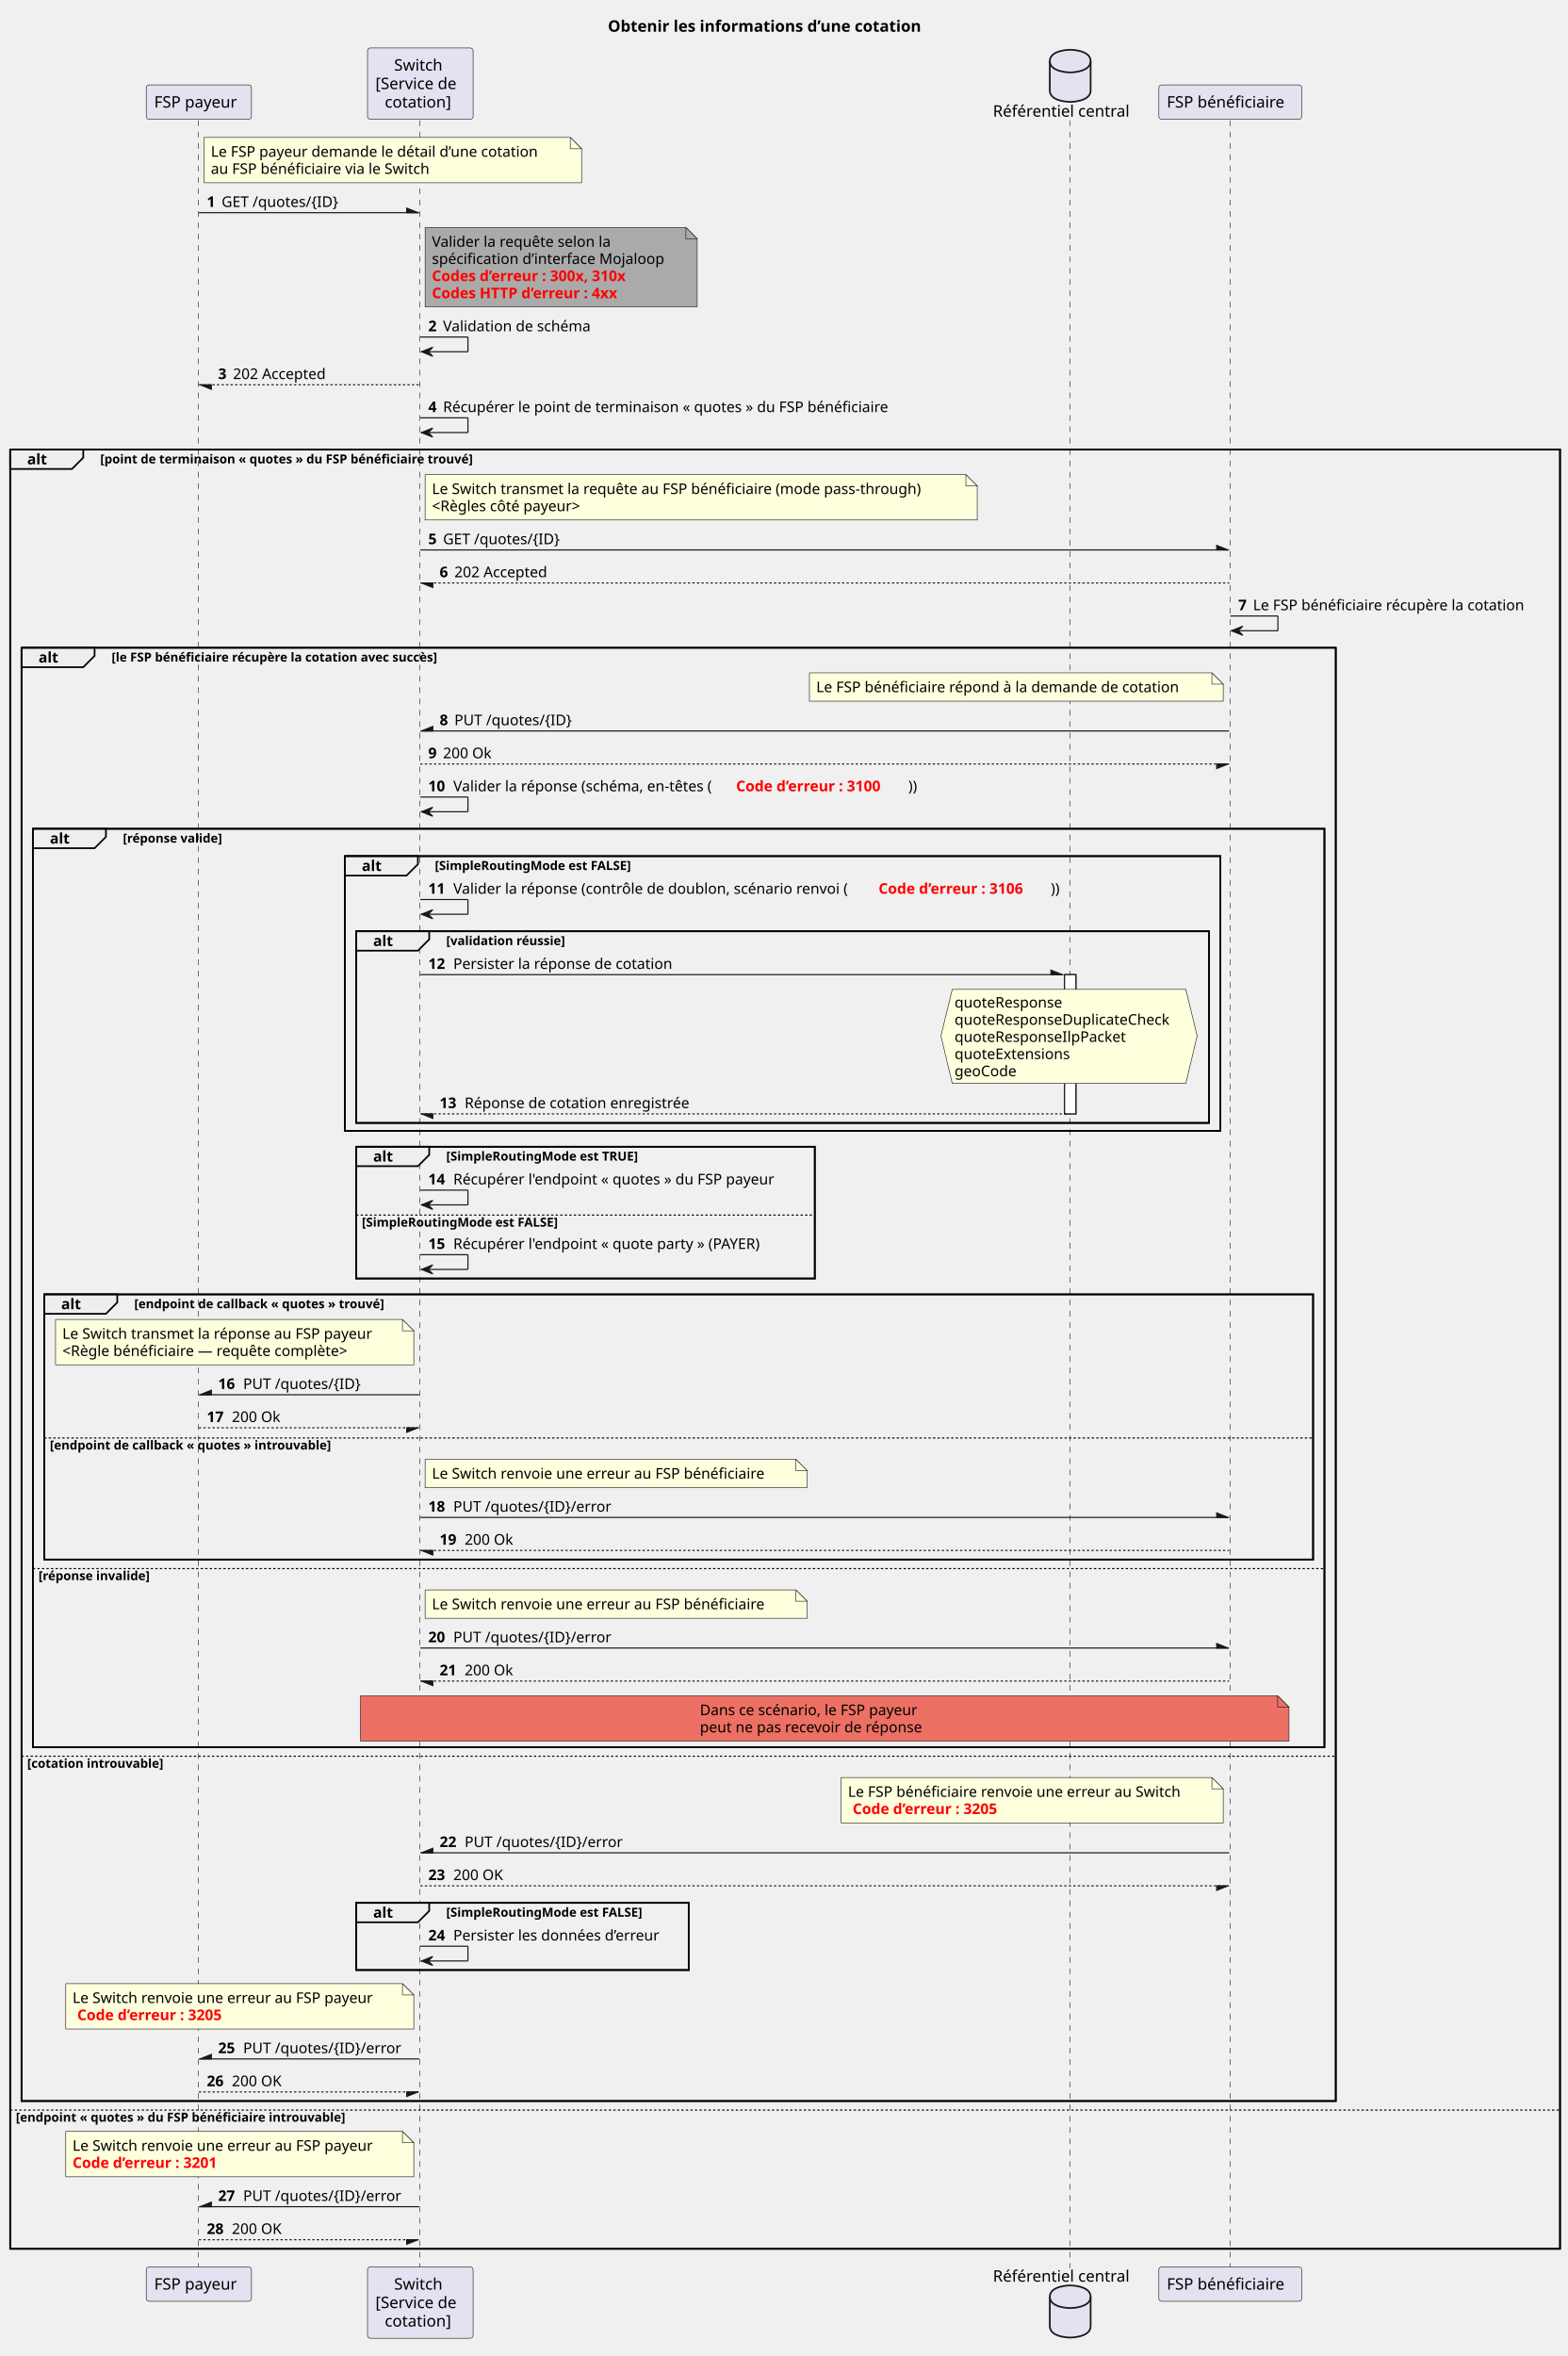
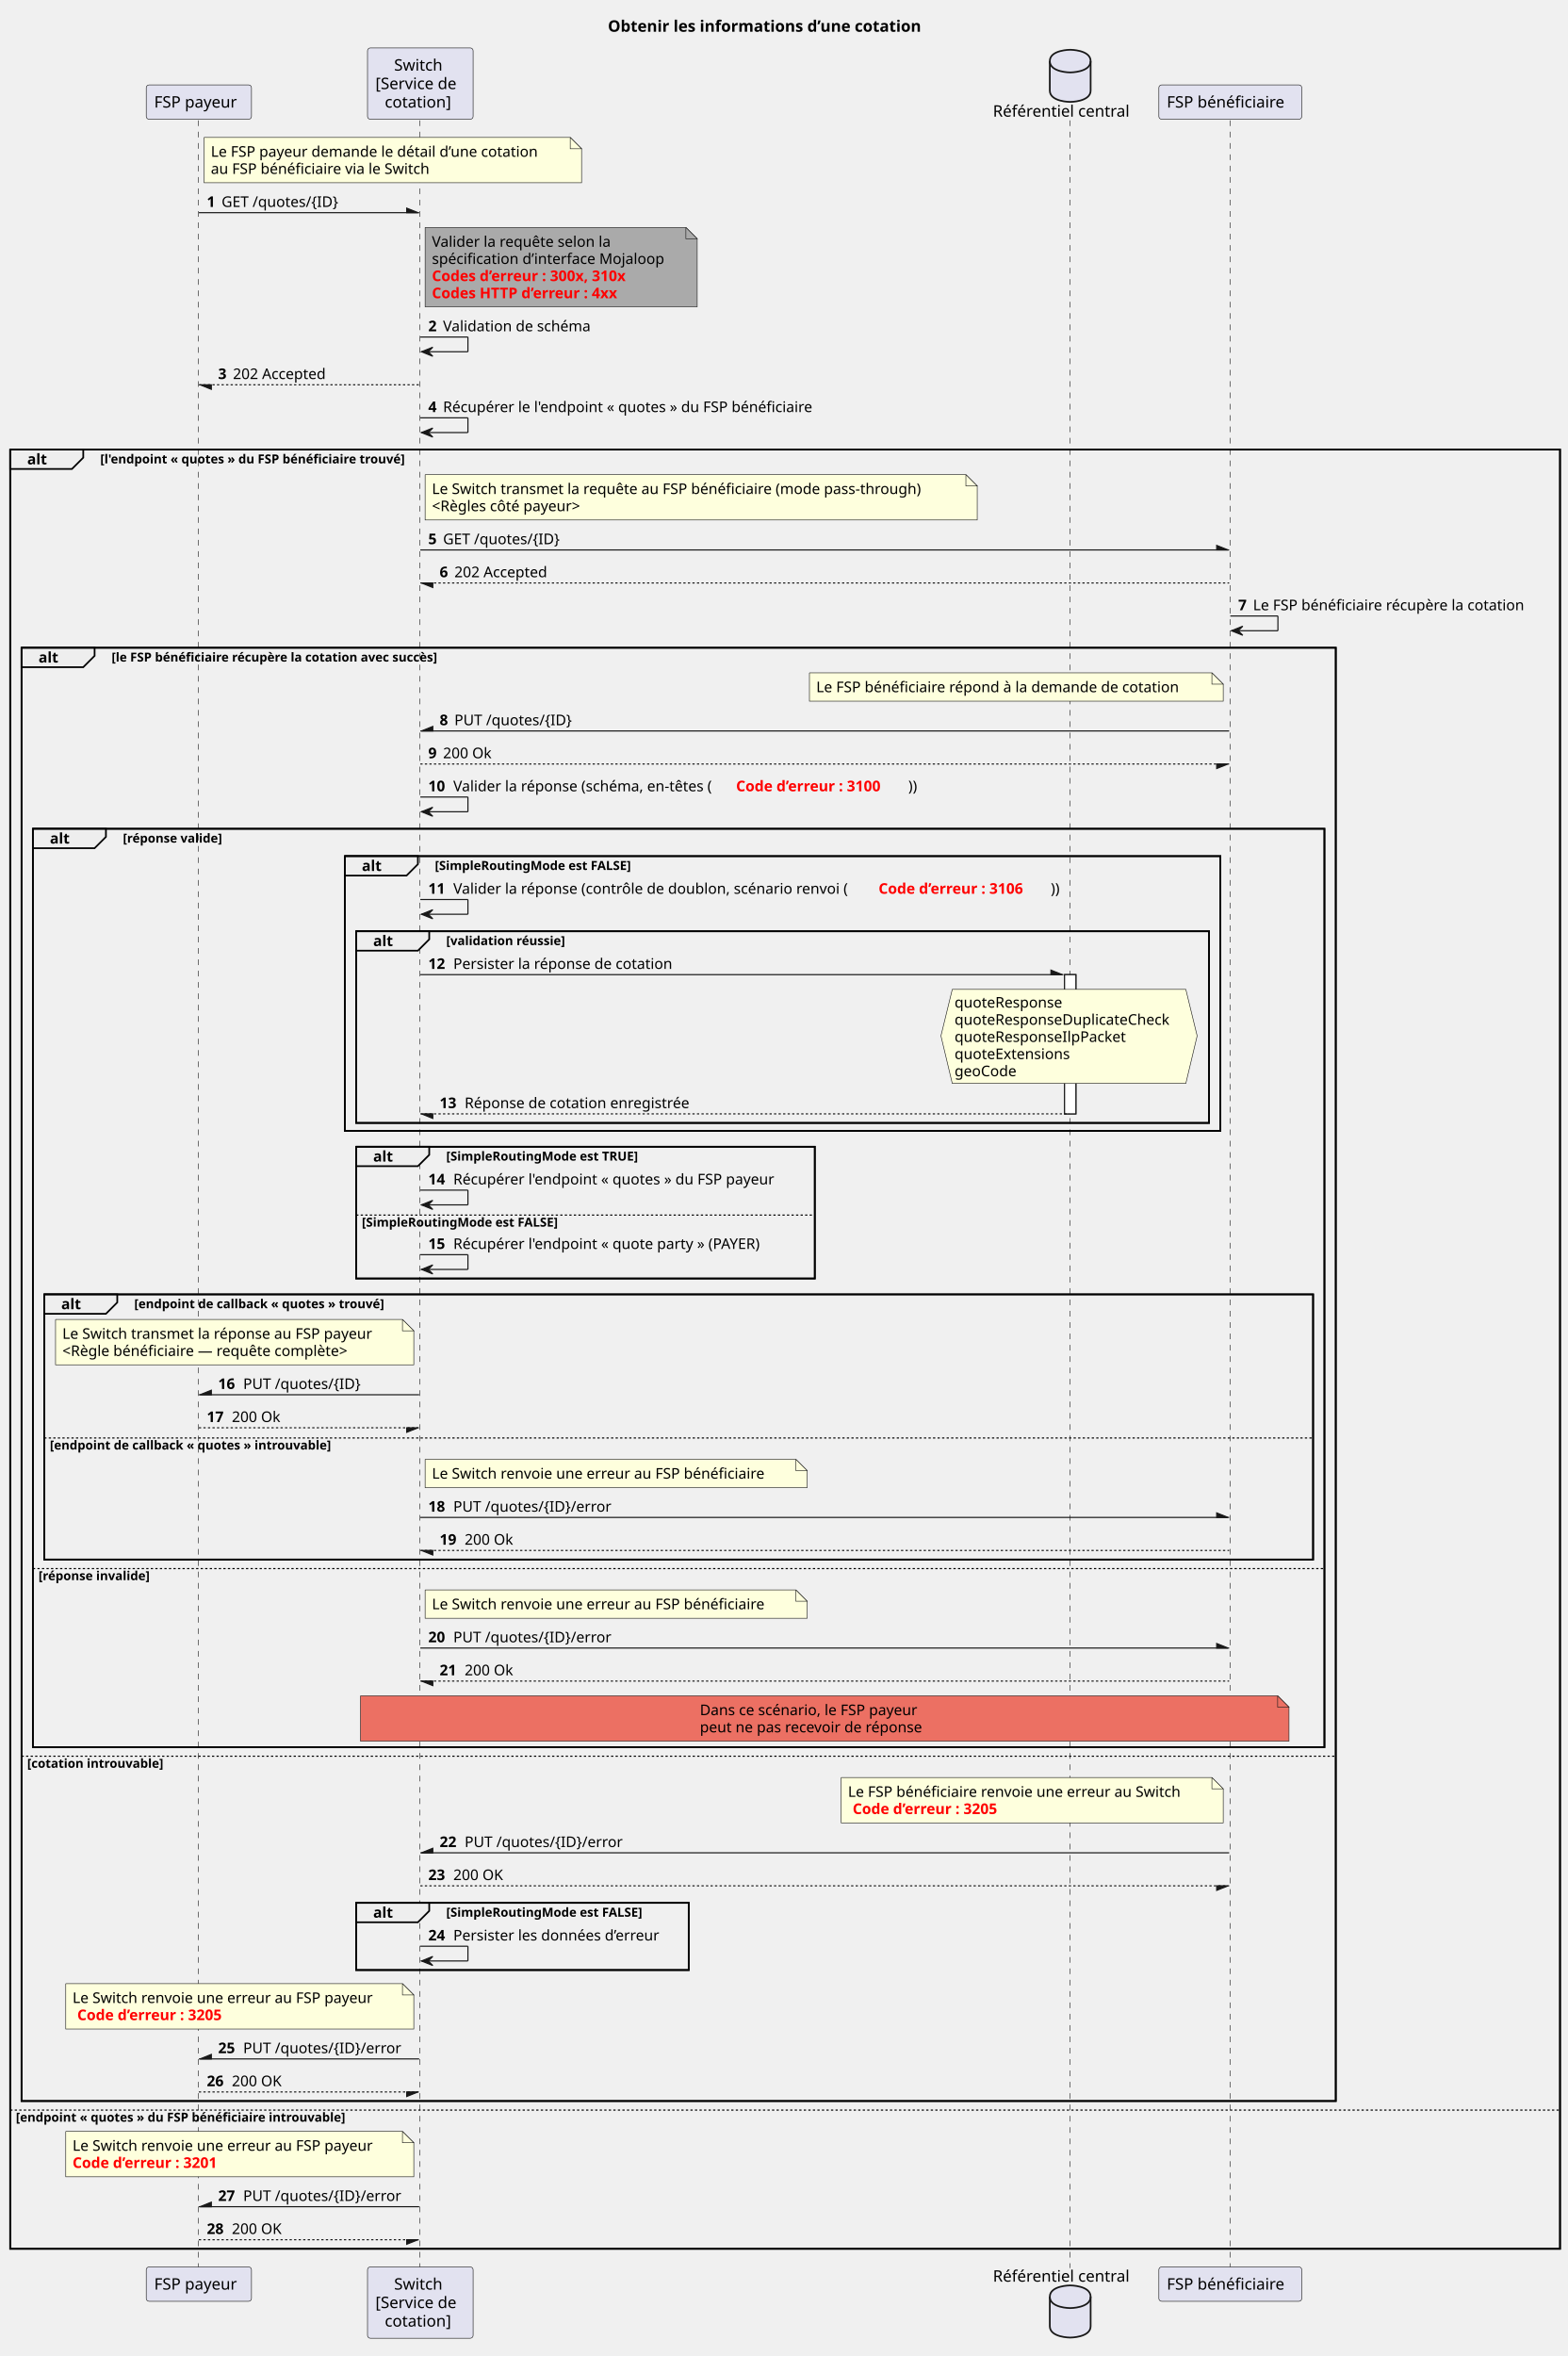
<svg xmlns="http://www.w3.org/2000/svg" contentStyleType="text/css" height="2078px" preserveAspectRatio="none" style="width:1383px;height:2078px;background:#FFFFFF;" version="1.1" viewBox="0 0 1383 2078" width="1383px" zoomAndPan="magnify">
  <defs />
  <g>
    <text fill="#000000" font-family="sans-serif" font-size="14" font-weight="bold" lengthAdjust="spacing" textLength="312.628" x="536.225" y="27.995">Obtenir les informations d’une cotation</text>
    <rect fill="#FFFFFF" height="122.797" style="stroke:#181818;stroke-width:1.0;" width="10" x="939.03" y="859.641" />
    <rect fill="none" height="1586.93" style="stroke:#000000;stroke-width:1.5;" width="1367.077" x="9" y="396.516" />
    <rect fill="none" height="1281.797" style="stroke:#000000;stroke-width:1.5;" width="1159.269" x="19" y="571.312" />
    <rect fill="none" height="810" style="stroke:#000000;stroke-width:1.5;" width="1139.269" x="29" y="730.977" />
    <rect fill="none" height="242.328" style="stroke:#000000;stroke-width:1.5;" width="772.305" x="304.179" y="755.109" />
    <rect fill="none" height="169.062" style="stroke:#000000;stroke-width:1.5;" width="752.305" x="314.179" y="821.375" />
    <rect fill="none" height="116.203" style="stroke:#000000;stroke-width:1.5;" width="404.551" x="314.179" y="1011.438" />
    <rect fill="none" height="233.867" style="stroke:#000000;stroke-width:1.5;" width="1119.269" x="39" y="1141.641" />
    <rect fill="none" height="59.266" style="stroke:#000000;stroke-width:1.5;" width="293.334" x="314.179" y="1678.312" />
    <line style="stroke:#181818;stroke-width:0.5;stroke-dasharray:5.0,5.0;" x1="175" x2="175" y1="106.188" y2="2000.445" />
    <line style="stroke:#181818;stroke-width:0.5;stroke-dasharray:5.0,5.0;" x1="370.179" x2="370.179" y1="106.188" y2="2000.445" />
    <line style="stroke:#181818;stroke-width:0.5;stroke-dasharray:5.0,5.0;" x1="943.852" x2="943.852" y1="106.188" y2="2000.445" />
    <line style="stroke:#181818;stroke-width:0.5;stroke-dasharray:5.0,5.0;" x1="1085.207" x2="1085.207" y1="106.188" y2="2000.445" />
    <rect fill="#E2E2F0" height="30.297" rx="2.5" ry="2.5" style="stroke:#181818;stroke-width:0.5;" width="92.825" x="129" y="74.891" />
    <text fill="#000000" font-family="sans-serif" font-size="14" lengthAdjust="spacing" textLength="78.825" x="136" y="94.886">FSP payeur</text>
    <rect fill="#E2E2F0" height="30.297" rx="2.5" ry="2.5" style="stroke:#181818;stroke-width:0.5;" width="92.825" x="129" y="1999.445" />
    <text fill="#000000" font-family="sans-serif" font-size="14" lengthAdjust="spacing" textLength="78.825" x="136" y="2019.44">FSP payeur</text>
    <rect fill="#E2E2F0" height="62.891" rx="2.5" ry="2.5" style="stroke:#181818;stroke-width:0.5;" width="93.153" x="324.179" y="42.297" />
    <text fill="#000000" font-family="sans-serif" font-size="14" lengthAdjust="spacing" textLength="46.286" x="347.613" y="62.292">Switch</text>
    <text fill="#000000" font-family="sans-serif" font-size="14" lengthAdjust="spacing" textLength="79.153" x="331.179" y="78.589">[Service de</text>
    <text fill="#000000" font-family="sans-serif" font-size="14" lengthAdjust="spacing" textLength="62.61" x="339.451" y="94.886">cotation]</text>
    <rect fill="#E2E2F0" height="62.891" rx="2.5" ry="2.5" style="stroke:#181818;stroke-width:0.5;" width="93.153" x="324.179" y="1999.445" />
    <text fill="#000000" font-family="sans-serif" font-size="14" lengthAdjust="spacing" textLength="46.286" x="347.613" y="2019.44">Switch</text>
    <text fill="#000000" font-family="sans-serif" font-size="14" lengthAdjust="spacing" textLength="79.153" x="331.179" y="2035.737">[Service de</text>
    <text fill="#000000" font-family="sans-serif" font-size="14" lengthAdjust="spacing" textLength="62.61" x="339.451" y="2052.034">cotation]</text>
    <text fill="#000000" font-family="sans-serif" font-size="14" lengthAdjust="spacing" textLength="130.355" x="875.852" y="102.886">Référentiel central</text>
    <path d="M926.03,53.891 C926.03,43.891 944.03,43.891 944.03,43.891 C944.03,43.891 962.03,43.891 962.03,53.891 L962.03,79.891 C962.03,89.891 944.03,89.891 944.03,89.891 C944.03,89.891 926.03,89.891 926.03,79.891 L926.03,53.891 " fill="#E2E2F0" style="stroke:#181818;stroke-width:1.5;" />
    <path d="M926.03,53.891 C926.03,63.891 944.03,63.891 944.03,63.891 C944.03,63.891 962.03,63.891 962.03,53.891 " fill="none" style="stroke:#181818;stroke-width:1.5;" />
    <text fill="#000000" font-family="sans-serif" font-size="14" lengthAdjust="spacing" textLength="130.355" x="875.852" y="2012.44">Référentiel central</text>
    <path d="M926.03,2025.742 C926.03,2015.742 944.03,2015.742 944.03,2015.742 C944.03,2015.742 962.03,2015.742 962.03,2025.742 L962.03,2051.742 C962.03,2061.742 944.03,2061.742 944.03,2061.742 C944.03,2061.742 926.03,2061.742 926.03,2051.742 L926.03,2025.742 " fill="#E2E2F0" style="stroke:#181818;stroke-width:1.5;" />
    <path d="M926.03,2025.742 C926.03,2035.742 944.03,2035.742 944.03,2035.742 C944.03,2035.742 962.03,2035.742 962.03,2025.742 " fill="none" style="stroke:#181818;stroke-width:1.5;" />
    <rect fill="#E2E2F0" height="30.297" rx="2.5" ry="2.5" style="stroke:#181818;stroke-width:0.5;" width="126.061" x="1022.207" y="74.891" />
    <text fill="#000000" font-family="sans-serif" font-size="14" lengthAdjust="spacing" textLength="112.061" x="1029.207" y="94.886">FSP bénéficiaire</text>
    <rect fill="#E2E2F0" height="30.297" rx="2.5" ry="2.5" style="stroke:#181818;stroke-width:0.5;" width="126.061" x="1022.207" y="1999.445" />
    <text fill="#000000" font-family="sans-serif" font-size="14" lengthAdjust="spacing" textLength="112.061" x="1029.207" y="2019.44">FSP bénéficiaire</text>
    <rect fill="#FFFFFF" height="122.797" style="stroke:#181818;stroke-width:1.0;" width="10" x="939.03" y="859.641" />
    <path d="M180,121.188 L180,161.188 L513,161.188 L513,131.188 L503,121.188 L180,121.188 " fill="#FEFFDD" style="stroke:#181818;stroke-width:0.5;" />
    <path d="M503,121.188 L503,131.188 L513,131.188 L503,121.188 " fill="#FEFFDD" style="stroke:#181818;stroke-width:0.5;" />
    <text fill="#000000" font-family="sans-serif" font-size="13" lengthAdjust="spacing" textLength="312.673" x="186" y="138.254">Le FSP payeur demande le détail d’une cotation</text>
    <text fill="#000000" font-family="sans-serif" font-size="13" lengthAdjust="spacing" textLength="210.653" x="186" y="153.387">au FSP bénéficiaire via le Switch</text>
    <polygon fill="#181818" points="358.756,183.586,368.756,187.586,358.756,187.586" style="stroke:#181818;stroke-width:1.0;" />
    <line style="stroke:#181818;stroke-width:1.0;" x1="175.413" x2="369.756" y1="187.586" y2="187.586" />
    <text fill="#000000" font-family="sans-serif" font-size="13" font-weight="bold" lengthAdjust="spacing" textLength="9.045" x="182.413" y="182.52">1</text>
    <text fill="#000000" font-family="sans-serif" font-size="13" lengthAdjust="spacing" textLength="113.82" x="195.458" y="182.52">GET /quotes/{ID}</text>
    <path d="M375,200.586 L375,270.586 L615,270.586 L615,210.586 L605,200.586 L375,200.586 " fill="#AAAAAA" style="stroke:#181818;stroke-width:0.5;" />
    <path d="M605,200.586 L605,210.586 L615,210.586 L605,200.586 " fill="#AAAAAA" style="stroke:#181818;stroke-width:0.5;" />
    <text fill="#000000" font-family="sans-serif" font-size="13" lengthAdjust="spacing" textLength="170.866" x="381" y="217.653">Valider la requête selon la</text>
    <text fill="#000000" font-family="sans-serif" font-size="13" lengthAdjust="spacing" textLength="219.134" x="381" y="232.786">spécification d’interface Mojaloop</text>
    <text fill="#FF0000" font-family="sans-serif" font-size="13" font-weight="bold" lengthAdjust="spacing" textLength="203.982" x="381" y="247.918">Codes d’erreur : 300x, 310x</text>
    <text fill="#FF0000" font-family="sans-serif" font-size="13" font-weight="bold" lengthAdjust="spacing" textLength="191.959" x="381" y="263.051">Codes HTTP d’erreur : 4xx</text>
    <line style="stroke:#181818;stroke-width:1.0;" x1="370.756" x2="412.756" y1="297.25" y2="297.25" />
    <line style="stroke:#181818;stroke-width:1.0;" x1="412.756" x2="412.756" y1="297.25" y2="310.25" />
    <line style="stroke:#181818;stroke-width:1.0;" x1="371.756" x2="412.756" y1="310.25" y2="310.25" />
    <polygon fill="#181818" points="381.756,306.25,371.756,310.25,381.756,314.25,377.756,310.25" style="stroke:#181818;stroke-width:1.0;" />
    <text fill="#000000" font-family="sans-serif" font-size="13" font-weight="bold" lengthAdjust="spacing" textLength="9.045" x="377.756" y="292.184">2</text>
    <text fill="#000000" font-family="sans-serif" font-size="13" lengthAdjust="spacing" textLength="140.505" x="390.801" y="292.184">Validation de schéma</text>
    <polygon fill="#181818" points="186.413,339.383,176.413,339.383,186.413,343.383" style="stroke:#181818;stroke-width:1.0;" />
    <line style="stroke:#181818;stroke-width:1.0;stroke-dasharray:2.0,2.0;" x1="175.413" x2="369.756" y1="339.383" y2="339.383" />
    <text fill="#000000" font-family="sans-serif" font-size="13" font-weight="bold" lengthAdjust="spacing" textLength="9.045" x="192.413" y="334.317">3</text>
    <text fill="#000000" font-family="sans-serif" font-size="13" lengthAdjust="spacing" textLength="89.731" x="205.458" y="334.317">202 Accepted</text>
    <line style="stroke:#181818;stroke-width:1.0;" x1="370.756" x2="412.756" y1="368.516" y2="368.516" />
    <line style="stroke:#181818;stroke-width:1.0;" x1="412.756" x2="412.756" y1="368.516" y2="381.516" />
    <line style="stroke:#181818;stroke-width:1.0;" x1="371.756" x2="412.756" y1="381.516" y2="381.516" />
    <polygon fill="#181818" points="381.756,377.516,371.756,381.516,381.756,385.516,377.756,381.516" style="stroke:#181818;stroke-width:1.0;" />
    <text fill="#000000" font-family="sans-serif" font-size="13" font-weight="bold" lengthAdjust="spacing" textLength="9.045" x="377.756" y="363.45">4</text>
-     <text fill="#000000" font-family="sans-serif" font-size="13" lengthAdjust="spacing" textLength="423.827" x="390.801" y="363.45">Récupérer le point de terminaison « quotes » du FSP bénéficiaire</text>
+     <text fill="#000000" font-family="sans-serif" font-size="13" lengthAdjust="spacing" textLength="353.488" x="390.801" y="363.45">Récupérer le l'endpoint « quotes » du FSP bénéficiaire</text>
    <path d="M9,396.516 L73.443,396.516 L73.443,403.648 L63.443,413.648 L9,413.648 L9,396.516 " fill="#EEEEEE" style="stroke:#000000;stroke-width:1.5;" />
    <rect fill="none" height="1586.93" style="stroke:#000000;stroke-width:1.5;" width="1367.077" x="9" y="396.516" />
    <text fill="#000000" font-family="sans-serif" font-size="13" font-weight="bold" lengthAdjust="spacing" textLength="19.443" x="24" y="409.582">alt</text>
-     <text fill="#000000" font-family="sans-serif" font-size="11" font-weight="bold" lengthAdjust="spacing" textLength="376.68" x="88.443" y="408.726">[point de terminaison « quotes » du FSP bénéficiaire trouvé]</text>
+     <text fill="#000000" font-family="sans-serif" font-size="11" font-weight="bold" lengthAdjust="spacing" textLength="309.654" x="88.443" y="408.726">[l'endpoint « quotes » du FSP bénéficiaire trouvé]</text>
    <path d="M375,418.648 L375,458.648 L862,458.648 L862,428.648 L852,418.648 L375,418.648 " fill="#FEFFDD" style="stroke:#181818;stroke-width:0.5;" />
    <path d="M852,418.648 L852,428.648 L862,428.648 L852,418.648 " fill="#FEFFDD" style="stroke:#181818;stroke-width:0.5;" />
    <text fill="#000000" font-family="sans-serif" font-size="13" lengthAdjust="spacing" textLength="466.058" x="381" y="435.715">Le Switch transmet la requête au FSP bénéficiaire (mode pass-through)</text>
    <text fill="#000000" font-family="sans-serif" font-size="13" lengthAdjust="spacing" textLength="147.405" x="381" y="450.848">&lt;Règles côté payeur&gt;</text>
    <polygon fill="#181818" points="1073.238,481.047,1083.238,485.047,1073.238,485.047" style="stroke:#181818;stroke-width:1.0;" />
    <line style="stroke:#181818;stroke-width:1.0;" x1="370.756" x2="1084.238" y1="485.047" y2="485.047" />
    <text fill="#000000" font-family="sans-serif" font-size="13" font-weight="bold" lengthAdjust="spacing" textLength="9.045" x="377.756" y="479.981">5</text>
    <text fill="#000000" font-family="sans-serif" font-size="13" lengthAdjust="spacing" textLength="113.82" x="390.801" y="479.981">GET /quotes/{ID}</text>
    <polygon fill="#181818" points="381.756,514.18,371.756,514.18,381.756,518.18" style="stroke:#181818;stroke-width:1.0;" />
    <line style="stroke:#181818;stroke-width:1.0;stroke-dasharray:2.0,2.0;" x1="370.756" x2="1084.238" y1="514.18" y2="514.18" />
    <text fill="#000000" font-family="sans-serif" font-size="13" font-weight="bold" lengthAdjust="spacing" textLength="9.045" x="387.756" y="509.114">6</text>
    <text fill="#000000" font-family="sans-serif" font-size="13" lengthAdjust="spacing" textLength="89.731" x="400.801" y="509.114">202 Accepted</text>
    <line style="stroke:#181818;stroke-width:1.0;" x1="1085.238" x2="1127.238" y1="543.312" y2="543.312" />
    <line style="stroke:#181818;stroke-width:1.0;" x1="1127.238" x2="1127.238" y1="543.312" y2="556.312" />
    <line style="stroke:#181818;stroke-width:1.0;" x1="1086.238" x2="1127.238" y1="556.312" y2="556.312" />
    <polygon fill="#181818" points="1096.238,552.312,1086.238,556.312,1096.238,560.312,1092.238,556.312" style="stroke:#181818;stroke-width:1.0;" />
    <text fill="#000000" font-family="sans-serif" font-size="13" font-weight="bold" lengthAdjust="spacing" textLength="9.045" x="1092.238" y="538.247">7</text>
    <text fill="#000000" font-family="sans-serif" font-size="13" lengthAdjust="spacing" textLength="258.794" x="1105.283" y="538.247">Le FSP bénéficiaire récupère la cotation</text>
    <path d="M19,571.312 L83.443,571.312 L83.443,578.445 L73.443,588.445 L19,588.445 L19,571.312 " fill="#EEEEEE" style="stroke:#000000;stroke-width:1.5;" />
    <rect fill="none" height="1281.797" style="stroke:#000000;stroke-width:1.5;" width="1159.269" x="19" y="571.312" />
    <text fill="#000000" font-family="sans-serif" font-size="13" font-weight="bold" lengthAdjust="spacing" textLength="19.443" x="34" y="584.379">alt</text>
    <text fill="#000000" font-family="sans-serif" font-size="11" font-weight="bold" lengthAdjust="spacing" textLength="332.97" x="98.443" y="583.523">[le FSP bénéficiaire récupère la cotation avec succès]</text>
    <path d="M714,593.445 L714,618.445 L1079,618.445 L1079,603.445 L1069,593.445 L714,593.445 " fill="#FEFFDD" style="stroke:#181818;stroke-width:0.5;" />
    <path d="M1069,593.445 L1069,603.445 L1079,603.445 L1069,593.445 " fill="#FEFFDD" style="stroke:#181818;stroke-width:0.5;" />
    <text fill="#000000" font-family="sans-serif" font-size="13" lengthAdjust="spacing" textLength="344.494" x="720" y="610.512">Le FSP bénéficiaire répond à la demande de cotation</text>
    <polygon fill="#181818" points="381.756,640.711,371.756,644.711,381.756,644.711" style="stroke:#181818;stroke-width:1.0;" />
    <line style="stroke:#181818;stroke-width:1.0;" x1="370.756" x2="1084.238" y1="644.711" y2="644.711" />
    <text fill="#000000" font-family="sans-serif" font-size="13" font-weight="bold" lengthAdjust="spacing" textLength="9.045" x="387.756" y="639.645">8</text>
    <text fill="#000000" font-family="sans-serif" font-size="13" lengthAdjust="spacing" textLength="112.887" x="400.801" y="639.645">PUT /quotes/{ID}</text>
    <polygon fill="#181818" points="1073.238,673.844,1083.238,673.844,1073.238,677.844" style="stroke:#181818;stroke-width:1.0;" />
    <line style="stroke:#181818;stroke-width:1.0;stroke-dasharray:2.0,2.0;" x1="370.756" x2="1084.238" y1="673.844" y2="673.844" />
    <text fill="#000000" font-family="sans-serif" font-size="13" font-weight="bold" lengthAdjust="spacing" textLength="9.045" x="377.756" y="668.778">9</text>
    <text fill="#000000" font-family="sans-serif" font-size="13" lengthAdjust="spacing" textLength="46.706" x="390.801" y="668.778">200 Ok</text>
    <line style="stroke:#181818;stroke-width:1.0;" x1="370.756" x2="412.756" y1="702.977" y2="702.977" />
    <line style="stroke:#181818;stroke-width:1.0;" x1="412.756" x2="412.756" y1="702.977" y2="715.977" />
    <line style="stroke:#181818;stroke-width:1.0;" x1="371.756" x2="412.756" y1="715.977" y2="715.977" />
    <polygon fill="#181818" points="381.756,711.977,371.756,715.977,381.756,719.977,377.756,715.977" style="stroke:#181818;stroke-width:1.0;" />
    <text fill="#000000" font-family="sans-serif" font-size="13" font-weight="bold" lengthAdjust="spacing" textLength="18.091" x="377.756" y="697.911">10</text>
    <text fill="#000000" font-family="sans-serif" font-size="13" lengthAdjust="spacing" textLength="249.431" x="399.847" y="697.911">Valider la réponse (schéma, en-têtes (</text>
    <text fill="#FF0000" font-family="sans-serif" font-size="13" font-weight="bold" lengthAdjust="spacing" textLength="151.918" x="649.278" y="697.911">Code d’erreur : 3100</text>
    <text fill="#000000" font-family="sans-serif" font-size="13" lengthAdjust="spacing" textLength="10.144" x="801.196" y="697.911">))</text>
    <path d="M29,730.977 L93.443,730.977 L93.443,738.109 L83.443,748.109 L29,748.109 L29,730.977 " fill="#EEEEEE" style="stroke:#000000;stroke-width:1.5;" />
    <rect fill="none" height="810" style="stroke:#000000;stroke-width:1.5;" width="1139.269" x="29" y="730.977" />
    <text fill="#000000" font-family="sans-serif" font-size="13" font-weight="bold" lengthAdjust="spacing" textLength="19.443" x="44" y="744.043">alt</text>
    <text fill="#000000" font-family="sans-serif" font-size="11" font-weight="bold" lengthAdjust="spacing" textLength="101.508" x="108.443" y="743.187">[réponse valide]</text>
    <path d="M304.179,755.109 L368.622,755.109 L368.622,762.242 L358.622,772.242 L304.179,772.242 L304.179,755.109 " fill="#EEEEEE" style="stroke:#000000;stroke-width:1.5;" />
    <rect fill="none" height="242.328" style="stroke:#000000;stroke-width:1.5;" width="772.305" x="304.179" y="755.109" />
    <text fill="#000000" font-family="sans-serif" font-size="13" font-weight="bold" lengthAdjust="spacing" textLength="19.443" x="319.179" y="768.176">alt</text>
    <text fill="#000000" font-family="sans-serif" font-size="11" font-weight="bold" lengthAdjust="spacing" textLength="200.143" x="383.622" y="767.32">[SimpleRoutingMode est FALSE]</text>
    <line style="stroke:#181818;stroke-width:1.0;" x1="370.756" x2="412.756" y1="793.375" y2="793.375" />
    <line style="stroke:#181818;stroke-width:1.0;" x1="412.756" x2="412.756" y1="793.375" y2="806.375" />
    <line style="stroke:#181818;stroke-width:1.0;" x1="371.756" x2="412.756" y1="806.375" y2="806.375" />
    <polygon fill="#181818" points="381.756,802.375,371.756,806.375,381.756,810.375,377.756,806.375" style="stroke:#181818;stroke-width:1.0;" />
    <text fill="#000000" font-family="sans-serif" font-size="13" font-weight="bold" lengthAdjust="spacing" textLength="18.091" x="377.756" y="788.309">11</text>
    <text fill="#000000" font-family="sans-serif" font-size="13" lengthAdjust="spacing" textLength="375.121" x="399.847" y="788.309">Valider la réponse (contrôle de doublon, scénario renvoi (</text>
    <text fill="#FF0000" font-family="sans-serif" font-size="13" font-weight="bold" lengthAdjust="spacing" textLength="151.918" x="774.968" y="788.309">Code d’erreur : 3106</text>
    <text fill="#000000" font-family="sans-serif" font-size="13" lengthAdjust="spacing" textLength="10.144" x="926.886" y="788.309">))</text>
    <path d="M314.179,821.375 L378.622,821.375 L378.622,828.508 L368.622,838.508 L314.179,838.508 L314.179,821.375 " fill="#EEEEEE" style="stroke:#000000;stroke-width:1.5;" />
    <rect fill="none" height="169.062" style="stroke:#000000;stroke-width:1.5;" width="752.305" x="314.179" y="821.375" />
    <text fill="#000000" font-family="sans-serif" font-size="13" font-weight="bold" lengthAdjust="spacing" textLength="19.443" x="329.179" y="834.442">alt</text>
    <text fill="#000000" font-family="sans-serif" font-size="11" font-weight="bold" lengthAdjust="spacing" textLength="120.774" x="393.622" y="833.585">[validation réussie]</text>
    <polygon fill="#181818" points="927.03,855.641,937.03,859.641,927.03,859.641" style="stroke:#181818;stroke-width:1.0;" />
    <line style="stroke:#181818;stroke-width:1.0;" x1="370.756" x2="938.03" y1="859.641" y2="859.641" />
    <text fill="#000000" font-family="sans-serif" font-size="13" font-weight="bold" lengthAdjust="spacing" textLength="18.091" x="377.756" y="854.575">12</text>
    <text fill="#000000" font-family="sans-serif" font-size="13" lengthAdjust="spacing" textLength="206.762" x="399.847" y="854.575">Persister la réponse de cotation</text>
    <polygon fill="#FEFFDD" points="840,872.641,1046,872.641,1056,913.641,1046,955.641,840,955.641,830,913.641,840,872.641" style="stroke:#181818;stroke-width:0.5;" />
    <text fill="#000000" font-family="sans-serif" font-size="13" lengthAdjust="spacing" textLength="100.56" x="842" y="888.707">quoteResponse</text>
    <text fill="#000000" font-family="sans-serif" font-size="13" lengthAdjust="spacing" textLength="202.484" x="842" y="903.84">quoteResponseDuplicateCheck</text>
    <text fill="#000000" font-family="sans-serif" font-size="13" lengthAdjust="spacing" textLength="159.834" x="842" y="918.973">quoteResponseIlpPacket</text>
    <text fill="#000000" font-family="sans-serif" font-size="13" lengthAdjust="spacing" textLength="108.132" x="842" y="934.106">quoteExtensions</text>
    <text fill="#000000" font-family="sans-serif" font-size="13" lengthAdjust="spacing" textLength="57.484" x="842" y="949.239">geoCode</text>
    <polygon fill="#181818" points="381.756,982.438,371.756,982.438,381.756,986.438" style="stroke:#181818;stroke-width:1.0;" />
    <line style="stroke:#181818;stroke-width:1.0;stroke-dasharray:2.0,2.0;" x1="370.756" x2="943.03" y1="982.438" y2="982.438" />
    <text fill="#000000" font-family="sans-serif" font-size="13" font-weight="bold" lengthAdjust="spacing" textLength="18.091" x="387.756" y="977.372">13</text>
    <text fill="#000000" font-family="sans-serif" font-size="13" lengthAdjust="spacing" textLength="212.615" x="409.847" y="977.372">Réponse de cotation enregistrée</text>
    <path d="M314.179,1011.438 L378.622,1011.438 L378.622,1018.57 L368.622,1028.57 L314.179,1028.57 L314.179,1011.438 " fill="#EEEEEE" style="stroke:#000000;stroke-width:1.5;" />
    <rect fill="none" height="116.203" style="stroke:#000000;stroke-width:1.5;" width="404.551" x="314.179" y="1011.438" />
    <text fill="#000000" font-family="sans-serif" font-size="13" font-weight="bold" lengthAdjust="spacing" textLength="19.443" x="329.179" y="1024.504">alt</text>
    <text fill="#000000" font-family="sans-serif" font-size="11" font-weight="bold" lengthAdjust="spacing" textLength="194.09" x="393.622" y="1023.648">[SimpleRoutingMode est TRUE]</text>
    <line style="stroke:#181818;stroke-width:1.0;" x1="370.756" x2="412.756" y1="1049.703" y2="1049.703" />
    <line style="stroke:#181818;stroke-width:1.0;" x1="412.756" x2="412.756" y1="1049.703" y2="1062.703" />
    <line style="stroke:#181818;stroke-width:1.0;" x1="371.756" x2="412.756" y1="1062.703" y2="1062.703" />
    <polygon fill="#181818" points="381.756,1058.703,371.756,1062.703,381.756,1066.703,377.756,1062.703" style="stroke:#181818;stroke-width:1.0;" />
    <text fill="#000000" font-family="sans-serif" font-size="13" font-weight="bold" lengthAdjust="spacing" textLength="18.091" x="377.756" y="1044.637">14</text>
    <text fill="#000000" font-family="sans-serif" font-size="13" lengthAdjust="spacing" textLength="306.884" x="399.847" y="1044.637">Récupérer l'endpoint « quotes » du FSP payeur</text>
    <line style="stroke:#000000;stroke-width:1.0;stroke-dasharray:2.0,2.0;" x1="314.179" x2="718.731" y1="1071.703" y2="1071.703" />
    <text fill="#000000" font-family="sans-serif" font-size="11" font-weight="bold" lengthAdjust="spacing" textLength="200.143" x="319.179" y="1081.914">[SimpleRoutingMode est FALSE]</text>
    <line style="stroke:#181818;stroke-width:1.0;" x1="370.756" x2="412.756" y1="1106.641" y2="1106.641" />
    <line style="stroke:#181818;stroke-width:1.0;" x1="412.756" x2="412.756" y1="1106.641" y2="1119.641" />
    <line style="stroke:#181818;stroke-width:1.0;" x1="371.756" x2="412.756" y1="1119.641" y2="1119.641" />
    <polygon fill="#181818" points="381.756,1115.641,371.756,1119.641,381.756,1123.641,377.756,1119.641" style="stroke:#181818;stroke-width:1.0;" />
    <text fill="#000000" font-family="sans-serif" font-size="13" font-weight="bold" lengthAdjust="spacing" textLength="18.091" x="377.756" y="1101.575">15</text>
    <text fill="#000000" font-family="sans-serif" font-size="13" lengthAdjust="spacing" textLength="296.842" x="399.847" y="1101.575">Récupérer l'endpoint « quote party » (PAYER)</text>
    <path d="M39,1141.641 L103.443,1141.641 L103.443,1148.773 L93.443,1158.773 L39,1158.773 L39,1141.641 " fill="#EEEEEE" style="stroke:#000000;stroke-width:1.5;" />
    <rect fill="none" height="233.867" style="stroke:#000000;stroke-width:1.5;" width="1119.269" x="39" y="1141.641" />
    <text fill="#000000" font-family="sans-serif" font-size="13" font-weight="bold" lengthAdjust="spacing" textLength="19.443" x="54" y="1154.707">alt</text>
    <text fill="#000000" font-family="sans-serif" font-size="11" font-weight="bold" lengthAdjust="spacing" textLength="251.883" x="118.443" y="1153.851">[endpoint de callback « quotes » trouvé]</text>
    <path d="M49,1163.773 L49,1203.773 L365,1203.773 L365,1173.773 L355,1163.773 L49,1163.773 " fill="#FEFFDD" style="stroke:#181818;stroke-width:0.5;" />
    <path d="M355,1163.773 L355,1173.773 L365,1173.773 L355,1163.773 " fill="#FEFFDD" style="stroke:#181818;stroke-width:0.5;" />
    <text fill="#000000" font-family="sans-serif" font-size="13" lengthAdjust="spacing" textLength="295.731" x="55" y="1180.84">Le Switch transmet la réponse au FSP payeur</text>
    <text fill="#000000" font-family="sans-serif" font-size="13" lengthAdjust="spacing" textLength="276.212" x="55" y="1195.973">&lt;Règle bénéficiaire — requête complète&gt;</text>
    <polygon fill="#181818" points="186.413,1226.172,176.413,1230.172,186.413,1230.172" style="stroke:#181818;stroke-width:1.0;" />
    <line style="stroke:#181818;stroke-width:1.0;" x1="175.413" x2="369.756" y1="1230.172" y2="1230.172" />
    <text fill="#000000" font-family="sans-serif" font-size="13" font-weight="bold" lengthAdjust="spacing" textLength="18.091" x="192.413" y="1225.106">16</text>
    <text fill="#000000" font-family="sans-serif" font-size="13" lengthAdjust="spacing" textLength="112.887" x="214.503" y="1225.106">PUT /quotes/{ID}</text>
    <polygon fill="#181818" points="358.756,1259.305,368.756,1259.305,358.756,1263.305" style="stroke:#181818;stroke-width:1.0;" />
    <line style="stroke:#181818;stroke-width:1.0;stroke-dasharray:2.0,2.0;" x1="175.413" x2="369.756" y1="1259.305" y2="1259.305" />
    <text fill="#000000" font-family="sans-serif" font-size="13" font-weight="bold" lengthAdjust="spacing" textLength="18.091" x="182.413" y="1254.239">17</text>
    <text fill="#000000" font-family="sans-serif" font-size="13" lengthAdjust="spacing" textLength="46.706" x="204.503" y="1254.239">200 Ok</text>
    <line style="stroke:#000000;stroke-width:1.0;stroke-dasharray:2.0,2.0;" x1="39" x2="1158.269" y1="1268.305" y2="1268.305" />
    <text fill="#000000" font-family="sans-serif" font-size="11" font-weight="bold" lengthAdjust="spacing" textLength="282.552" x="44" y="1278.515">[endpoint de callback « quotes » introuvable]</text>
    <path d="M375,1287.109 L375,1312.109 L712,1312.109 L712,1297.109 L702,1287.109 L375,1287.109 " fill="#FEFFDD" style="stroke:#181818;stroke-width:0.5;" />
    <path d="M702,1287.109 L702,1297.109 L712,1297.109 L702,1287.109 " fill="#FEFFDD" style="stroke:#181818;stroke-width:0.5;" />
    <text fill="#000000" font-family="sans-serif" font-size="13" lengthAdjust="spacing" textLength="316.862" x="381" y="1304.176">Le Switch renvoie une erreur au FSP bénéficiaire</text>
    <polygon fill="#181818" points="1073.238,1334.375,1083.238,1338.375,1073.238,1338.375" style="stroke:#181818;stroke-width:1.0;" />
    <line style="stroke:#181818;stroke-width:1.0;" x1="370.756" x2="1084.238" y1="1338.375" y2="1338.375" />
    <text fill="#000000" font-family="sans-serif" font-size="13" font-weight="bold" lengthAdjust="spacing" textLength="18.091" x="377.756" y="1333.309">18</text>
    <text fill="#000000" font-family="sans-serif" font-size="13" lengthAdjust="spacing" textLength="149.252" x="399.847" y="1333.309">PUT /quotes/{ID}/error</text>
    <polygon fill="#181818" points="381.756,1367.508,371.756,1367.508,381.756,1371.508" style="stroke:#181818;stroke-width:1.0;" />
    <line style="stroke:#181818;stroke-width:1.0;stroke-dasharray:2.0,2.0;" x1="370.756" x2="1084.238" y1="1367.508" y2="1367.508" />
    <text fill="#000000" font-family="sans-serif" font-size="13" font-weight="bold" lengthAdjust="spacing" textLength="18.091" x="387.756" y="1362.442">19</text>
    <text fill="#000000" font-family="sans-serif" font-size="13" lengthAdjust="spacing" textLength="46.706" x="409.847" y="1362.442">200 Ok</text>
    <line style="stroke:#000000;stroke-width:1.0;stroke-dasharray:2.0,2.0;" x1="29" x2="1168.269" y1="1383.508" y2="1383.508" />
    <text fill="#000000" font-family="sans-serif" font-size="11" font-weight="bold" lengthAdjust="spacing" textLength="113.11" x="34" y="1393.718">[réponse invalide]</text>
    <path d="M375,1402.312 L375,1427.312 L712,1427.312 L712,1412.312 L702,1402.312 L375,1402.312 " fill="#FEFFDD" style="stroke:#181818;stroke-width:0.5;" />
    <path d="M702,1402.312 L702,1412.312 L712,1412.312 L702,1402.312 " fill="#FEFFDD" style="stroke:#181818;stroke-width:0.5;" />
    <text fill="#000000" font-family="sans-serif" font-size="13" lengthAdjust="spacing" textLength="316.862" x="381" y="1419.379">Le Switch renvoie une erreur au FSP bénéficiaire</text>
    <polygon fill="#181818" points="1073.238,1449.578,1083.238,1453.578,1073.238,1453.578" style="stroke:#181818;stroke-width:1.0;" />
    <line style="stroke:#181818;stroke-width:1.0;" x1="370.756" x2="1084.238" y1="1453.578" y2="1453.578" />
    <text fill="#000000" font-family="sans-serif" font-size="13" font-weight="bold" lengthAdjust="spacing" textLength="18.091" x="377.756" y="1448.512">20</text>
    <text fill="#000000" font-family="sans-serif" font-size="13" lengthAdjust="spacing" textLength="149.252" x="399.847" y="1448.512">PUT /quotes/{ID}/error</text>
    <polygon fill="#181818" points="381.756,1482.711,371.756,1482.711,381.756,1486.711" style="stroke:#181818;stroke-width:1.0;" />
    <line style="stroke:#181818;stroke-width:1.0;stroke-dasharray:2.0,2.0;" x1="370.756" x2="1084.238" y1="1482.711" y2="1482.711" />
    <text fill="#000000" font-family="sans-serif" font-size="13" font-weight="bold" lengthAdjust="spacing" textLength="18.091" x="387.756" y="1477.645">21</text>
    <text fill="#000000" font-family="sans-serif" font-size="13" lengthAdjust="spacing" textLength="46.706" x="409.847" y="1477.645">200 Ok</text>
    <path d="M318,1495.711 L318,1535.711 L1137,1535.711 L1137,1505.711 L1127,1495.711 L318,1495.711 " fill="#EC7063" style="stroke:#181818;stroke-width:0.5;" />
    <path d="M1127,1495.711 L1127,1505.711 L1137,1505.711 L1127,1495.711 " fill="#EC7063" style="stroke:#181818;stroke-width:0.5;" />
    <text fill="#000000" font-family="sans-serif" font-size="13" lengthAdjust="spacing" textLength="208.635" x="617.356" y="1512.778">Dans ce scénario, le FSP payeur</text>
    <text fill="#000000" font-family="sans-serif" font-size="13" lengthAdjust="spacing" textLength="211.377" x="617.356" y="1527.911">peut ne pas recevoir de réponse</text>
    <line style="stroke:#000000;stroke-width:1.0;stroke-dasharray:2.0,2.0;" x1="19" x2="1178.269" y1="1548.977" y2="1548.977" />
    <text fill="#000000" font-family="sans-serif" font-size="11" font-weight="bold" lengthAdjust="spacing" textLength="136.431" x="24" y="1559.187">[cotation introuvable]</text>
    <path d="M742,1567.781 L742,1607.781 L1079,1607.781 L1079,1577.781 L1069,1567.781 L742,1567.781 " fill="#FEFFDD" style="stroke:#181818;stroke-width:0.5;" />
    <path d="M1069,1567.781 L1069,1577.781 L1079,1577.781 L1069,1567.781 " fill="#FEFFDD" style="stroke:#181818;stroke-width:0.5;" />
    <text fill="#000000" font-family="sans-serif" font-size="13" lengthAdjust="spacing" textLength="316.862" x="748" y="1584.848">Le FSP bénéficiaire renvoie une erreur au Switch</text>
    <text fill="#000000" font-family="sans-serif" font-size="13" lengthAdjust="spacing" textLength="4.132" x="748" y="1599.981"> </text>
    <text fill="#FF0000" font-family="sans-serif" font-size="13" font-weight="bold" lengthAdjust="spacing" textLength="151.918" x="752.132" y="1599.981">Code d’erreur : 3205</text>
    <polygon fill="#181818" points="381.756,1630.18,371.756,1634.18,381.756,1634.18" style="stroke:#181818;stroke-width:1.0;" />
    <line style="stroke:#181818;stroke-width:1.0;" x1="370.756" x2="1084.238" y1="1634.18" y2="1634.18" />
    <text fill="#000000" font-family="sans-serif" font-size="13" font-weight="bold" lengthAdjust="spacing" textLength="18.091" x="387.756" y="1629.114">22</text>
    <text fill="#000000" font-family="sans-serif" font-size="13" lengthAdjust="spacing" textLength="149.252" x="409.847" y="1629.114">PUT /quotes/{ID}/error</text>
    <polygon fill="#181818" points="1073.238,1663.312,1083.238,1663.312,1073.238,1667.312" style="stroke:#181818;stroke-width:1.0;" />
    <line style="stroke:#181818;stroke-width:1.0;stroke-dasharray:2.0,2.0;" x1="370.756" x2="1084.238" y1="1663.312" y2="1663.312" />
    <text fill="#000000" font-family="sans-serif" font-size="13" font-weight="bold" lengthAdjust="spacing" textLength="18.091" x="377.756" y="1658.247">23</text>
    <text fill="#000000" font-family="sans-serif" font-size="13" lengthAdjust="spacing" textLength="47.703" x="399.847" y="1658.247">200 OK</text>
    <path d="M314.179,1678.312 L378.622,1678.312 L378.622,1685.445 L368.622,1695.445 L314.179,1695.445 L314.179,1678.312 " fill="#EEEEEE" style="stroke:#000000;stroke-width:1.5;" />
    <rect fill="none" height="59.266" style="stroke:#000000;stroke-width:1.5;" width="293.334" x="314.179" y="1678.312" />
    <text fill="#000000" font-family="sans-serif" font-size="13" font-weight="bold" lengthAdjust="spacing" textLength="19.443" x="329.179" y="1691.379">alt</text>
    <text fill="#000000" font-family="sans-serif" font-size="11" font-weight="bold" lengthAdjust="spacing" textLength="200.143" x="393.622" y="1690.523">[SimpleRoutingMode est FALSE]</text>
    <line style="stroke:#181818;stroke-width:1.0;" x1="370.756" x2="412.756" y1="1716.578" y2="1716.578" />
    <line style="stroke:#181818;stroke-width:1.0;" x1="412.756" x2="412.756" y1="1716.578" y2="1729.578" />
    <line style="stroke:#181818;stroke-width:1.0;" x1="371.756" x2="412.756" y1="1729.578" y2="1729.578" />
    <polygon fill="#181818" points="381.756,1725.578,371.756,1729.578,381.756,1733.578,377.756,1729.578" style="stroke:#181818;stroke-width:1.0;" />
    <text fill="#000000" font-family="sans-serif" font-size="13" font-weight="bold" lengthAdjust="spacing" textLength="18.091" x="377.756" y="1711.512">24</text>
    <text fill="#000000" font-family="sans-serif" font-size="13" lengthAdjust="spacing" textLength="195.667" x="399.847" y="1711.512">Persister les données d’erreur</text>
    <path d="M58,1749.578 L58,1789.578 L365,1789.578 L365,1759.578 L355,1749.578 L58,1749.578 " fill="#FEFFDD" style="stroke:#181818;stroke-width:0.5;" />
    <path d="M355,1749.578 L355,1759.578 L365,1759.578 L355,1749.578 " fill="#FEFFDD" style="stroke:#181818;stroke-width:0.5;" />
    <text fill="#000000" font-family="sans-serif" font-size="13" lengthAdjust="spacing" textLength="286" x="64" y="1766.645">Le Switch renvoie une erreur au FSP payeur</text>
    <text fill="#000000" font-family="sans-serif" font-size="13" lengthAdjust="spacing" textLength="4.132" x="64" y="1781.778"> </text>
    <text fill="#FF0000" font-family="sans-serif" font-size="13" font-weight="bold" lengthAdjust="spacing" textLength="151.918" x="68.132" y="1781.778">Code d’erreur : 3205</text>
    <polygon fill="#181818" points="186.413,1811.977,176.413,1815.977,186.413,1815.977" style="stroke:#181818;stroke-width:1.0;" />
    <line style="stroke:#181818;stroke-width:1.0;" x1="175.413" x2="369.756" y1="1815.977" y2="1815.977" />
    <text fill="#000000" font-family="sans-serif" font-size="13" font-weight="bold" lengthAdjust="spacing" textLength="18.091" x="192.413" y="1810.911">25</text>
    <text fill="#000000" font-family="sans-serif" font-size="13" lengthAdjust="spacing" textLength="149.252" x="214.503" y="1810.911">PUT /quotes/{ID}/error</text>
    <polygon fill="#181818" points="358.756,1845.109,368.756,1845.109,358.756,1849.109" style="stroke:#181818;stroke-width:1.0;" />
    <line style="stroke:#181818;stroke-width:1.0;stroke-dasharray:2.0,2.0;" x1="175.413" x2="369.756" y1="1845.109" y2="1845.109" />
    <text fill="#000000" font-family="sans-serif" font-size="13" font-weight="bold" lengthAdjust="spacing" textLength="18.091" x="182.413" y="1840.043">26</text>
    <text fill="#000000" font-family="sans-serif" font-size="13" lengthAdjust="spacing" textLength="47.703" x="204.503" y="1840.043">200 OK</text>
    <line style="stroke:#000000;stroke-width:1.0;stroke-dasharray:2.0,2.0;" x1="9" x2="1376.077" y1="1861.109" y2="1861.109" />
    <text fill="#000000" font-family="sans-serif" font-size="11" font-weight="bold" lengthAdjust="spacing" textLength="333.185" x="14" y="1871.32">[endpoint « quotes » du FSP bénéficiaire introuvable]</text>
    <path d="M58,1879.914 L58,1919.914 L365,1919.914 L365,1889.914 L355,1879.914 L58,1879.914 " fill="#FEFFDD" style="stroke:#181818;stroke-width:0.5;" />
    <path d="M355,1879.914 L355,1889.914 L365,1889.914 L355,1879.914 " fill="#FEFFDD" style="stroke:#181818;stroke-width:0.5;" />
    <text fill="#000000" font-family="sans-serif" font-size="13" lengthAdjust="spacing" textLength="286" x="64" y="1896.981">Le Switch renvoie une erreur au FSP payeur</text>
    <text fill="#FF0000" font-family="sans-serif" font-size="13" font-weight="bold" lengthAdjust="spacing" textLength="151.918" x="64" y="1912.114">Code d’erreur : 3201</text>
    <polygon fill="#181818" points="186.413,1942.312,176.413,1946.312,186.413,1946.312" style="stroke:#181818;stroke-width:1.0;" />
    <line style="stroke:#181818;stroke-width:1.0;" x1="175.413" x2="369.756" y1="1946.312" y2="1946.312" />
    <text fill="#000000" font-family="sans-serif" font-size="13" font-weight="bold" lengthAdjust="spacing" textLength="18.091" x="192.413" y="1941.247">27</text>
    <text fill="#000000" font-family="sans-serif" font-size="13" lengthAdjust="spacing" textLength="149.252" x="214.503" y="1941.247">PUT /quotes/{ID}/error</text>
    <polygon fill="#181818" points="358.756,1975.445,368.756,1975.445,358.756,1979.445" style="stroke:#181818;stroke-width:1.0;" />
    <line style="stroke:#181818;stroke-width:1.0;stroke-dasharray:2.0,2.0;" x1="175.413" x2="369.756" y1="1975.445" y2="1975.445" />
    <text fill="#000000" font-family="sans-serif" font-size="13" font-weight="bold" lengthAdjust="spacing" textLength="18.091" x="182.413" y="1970.379">28</text>
    <text fill="#000000" font-family="sans-serif" font-size="13" lengthAdjust="spacing" textLength="47.703" x="204.503" y="1970.379">200 OK</text>
  </g>
</svg>
